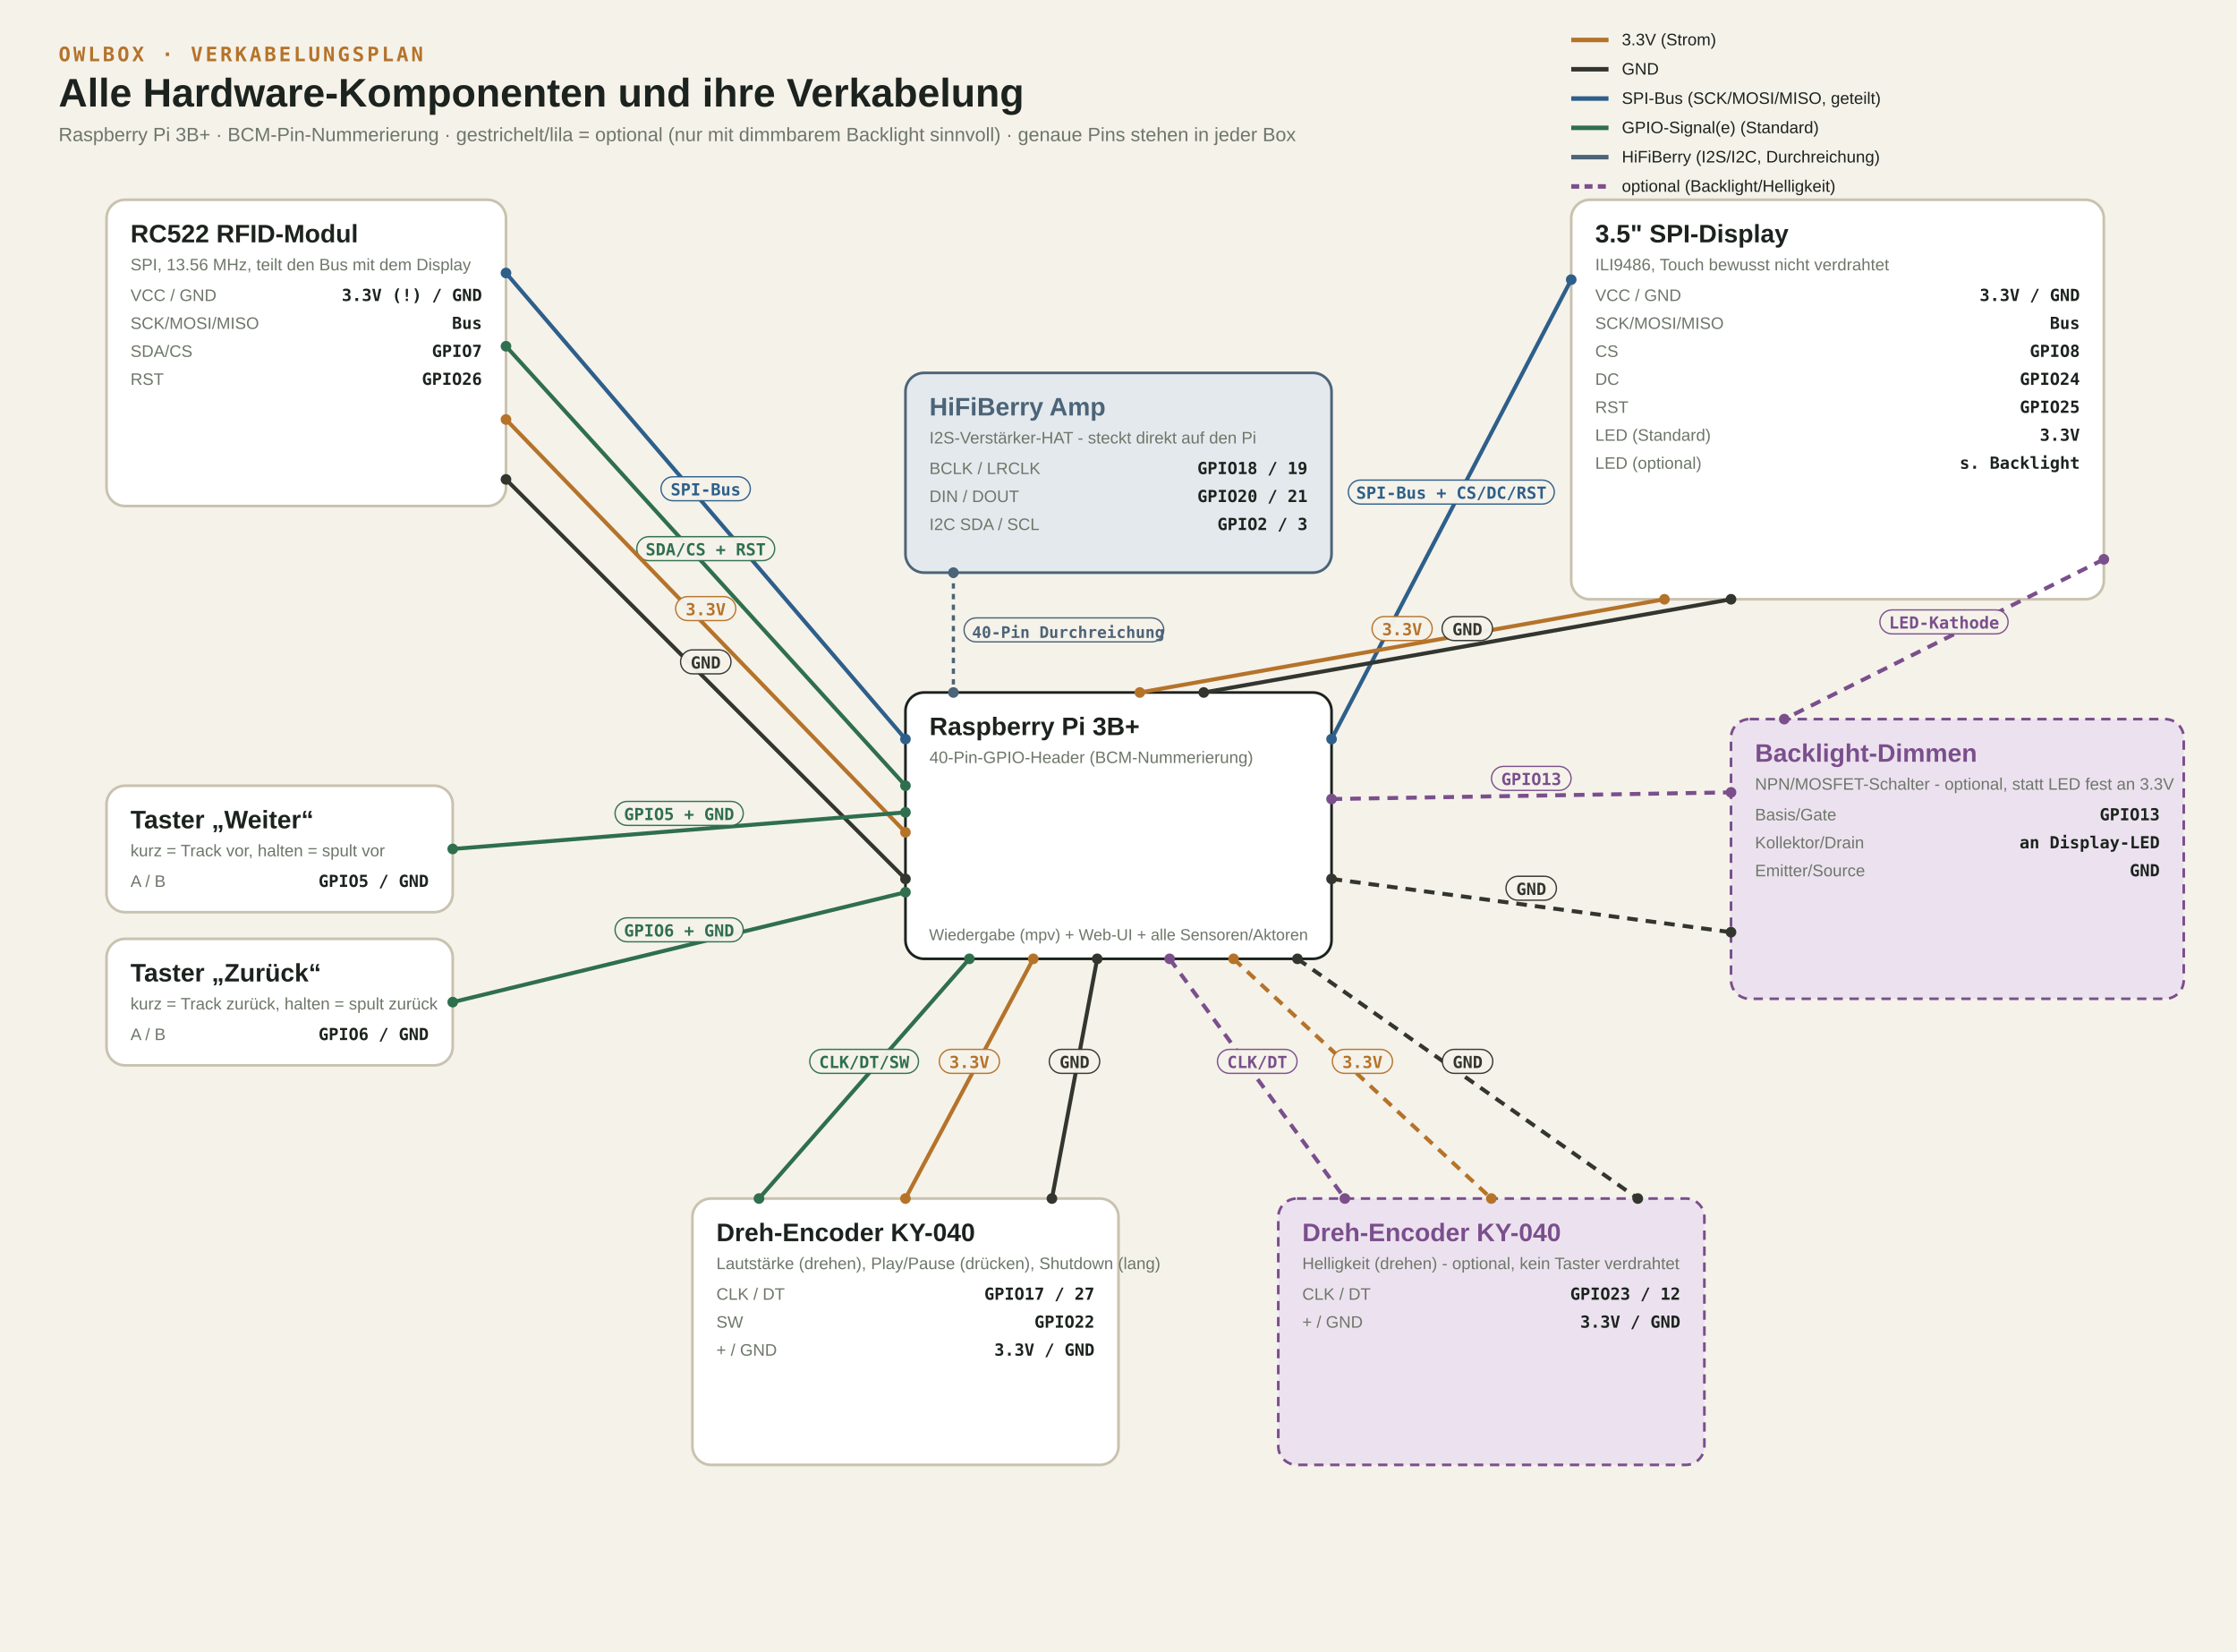
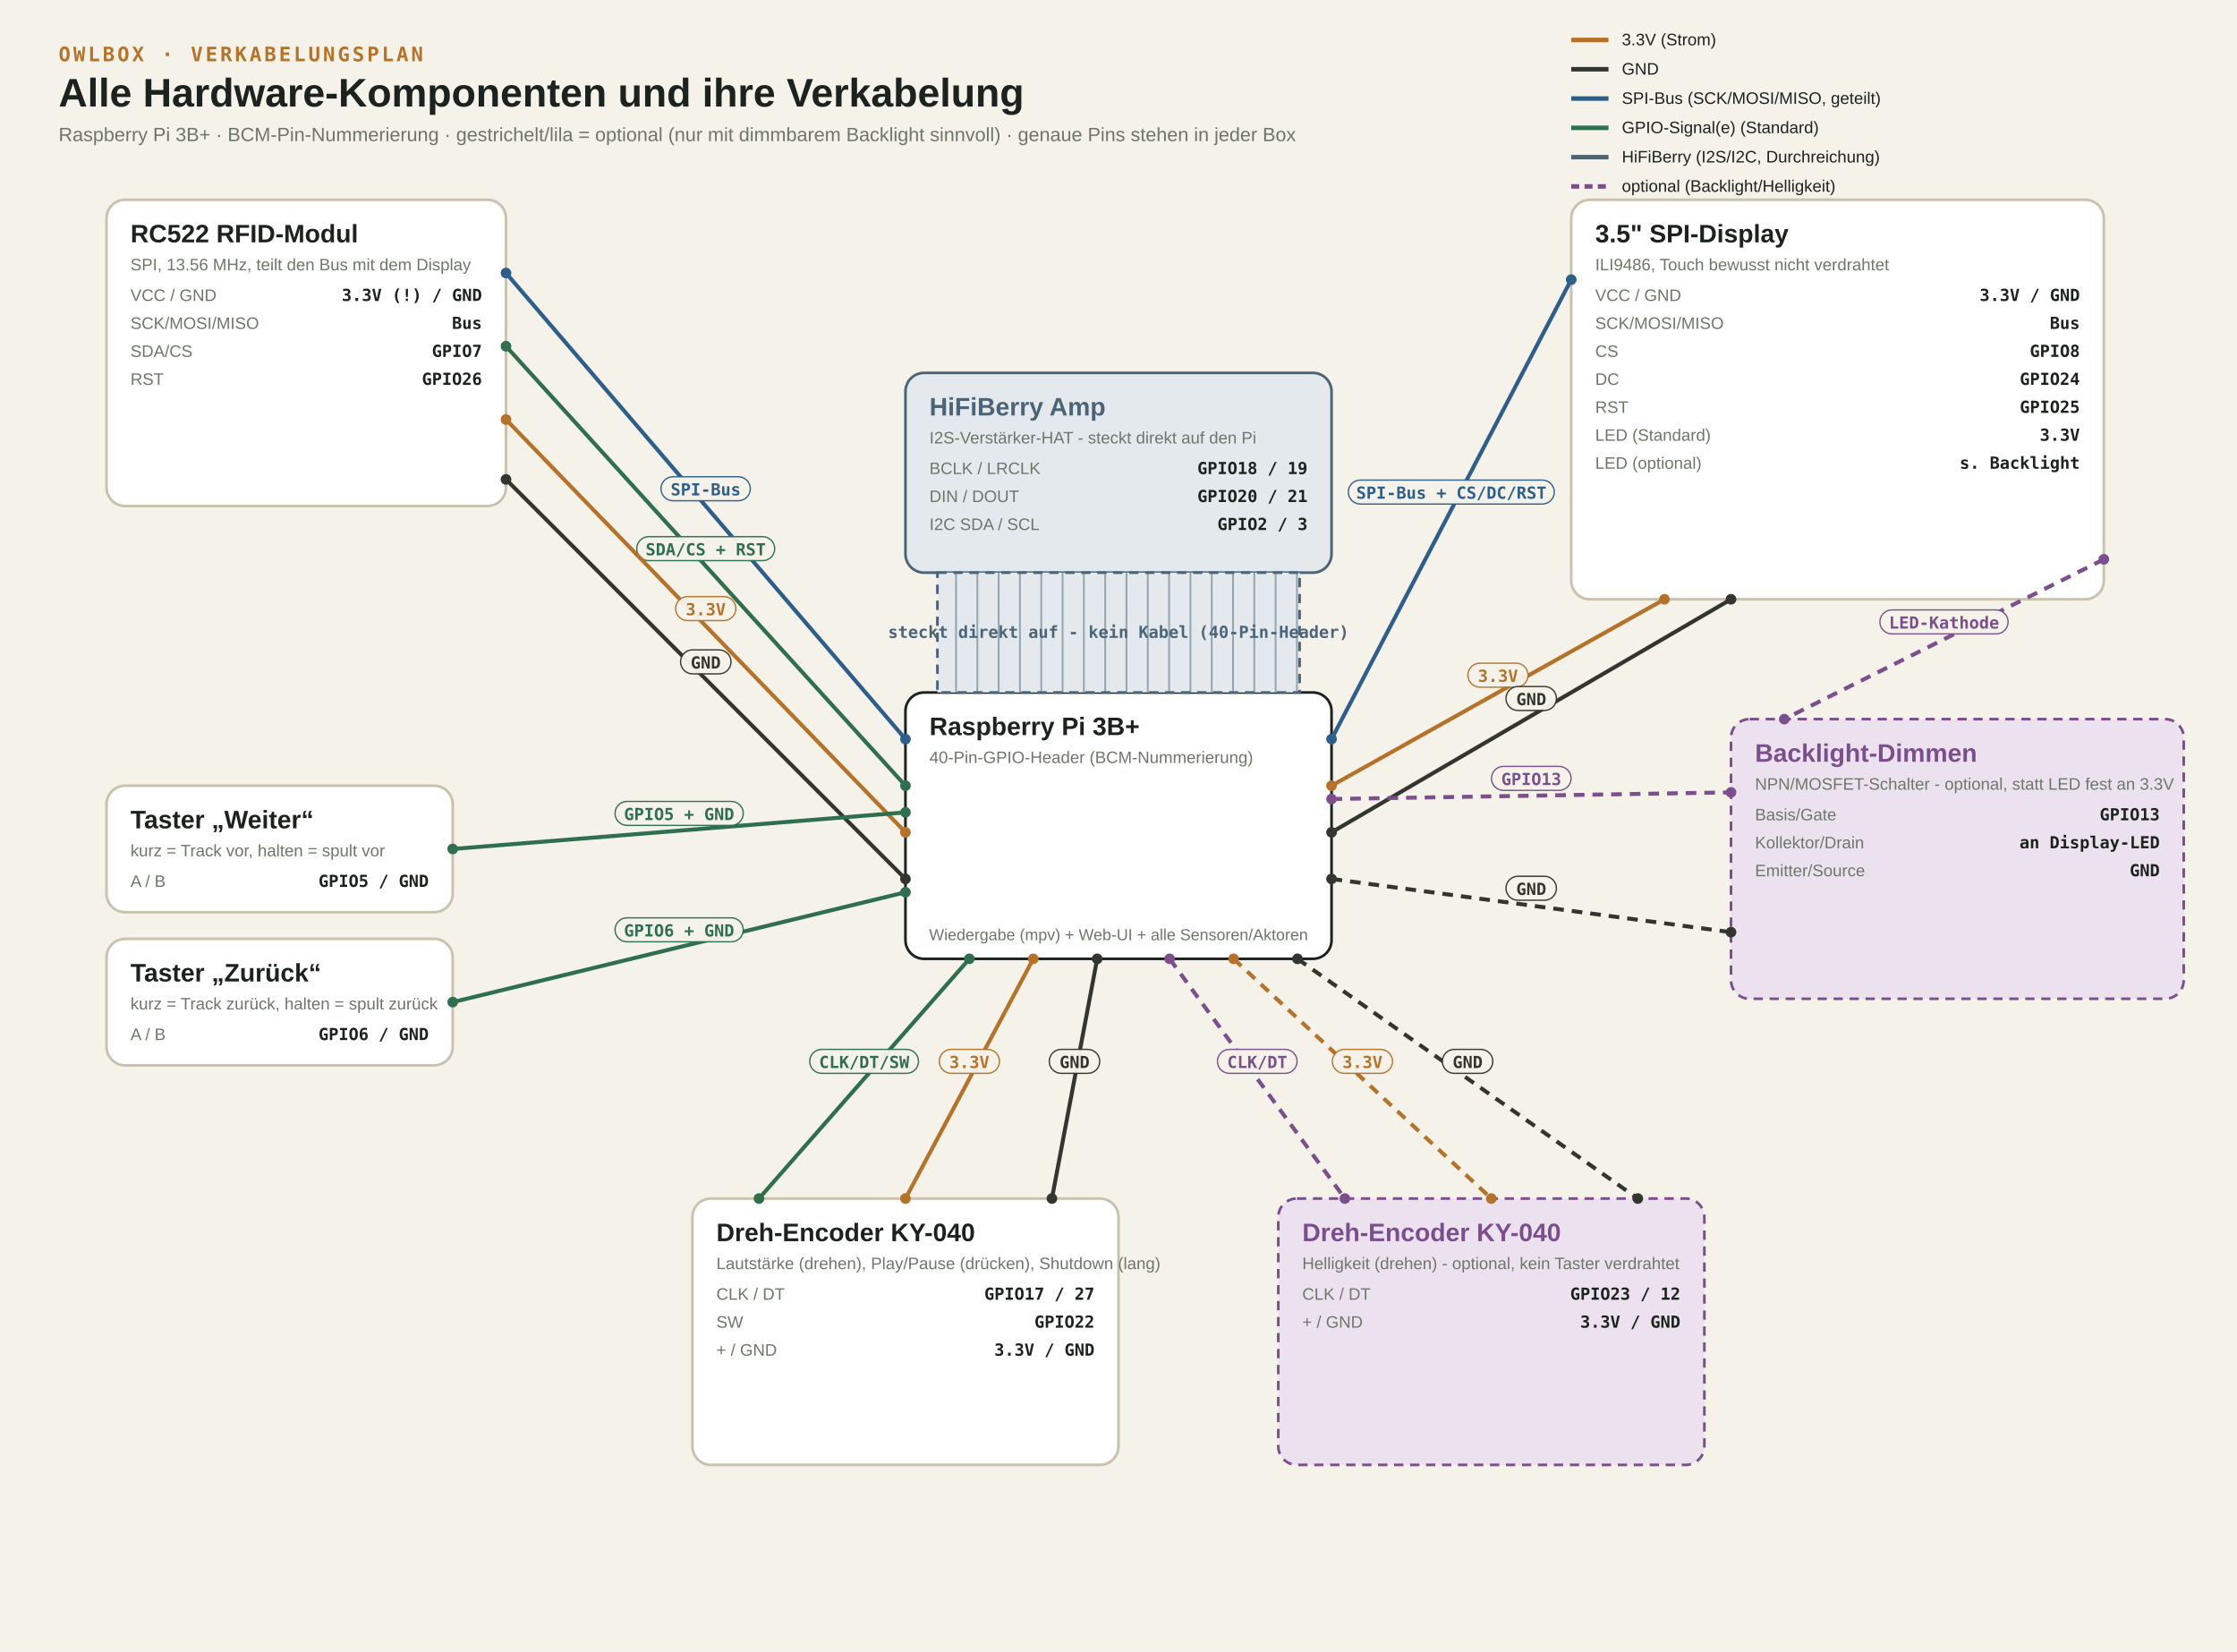
<svg xmlns="http://www.w3.org/2000/svg" viewBox="0 0 1680 1240" width="1680" height="1240" font-family="Arial, sans-serif">
  <rect x="0" y="0" width="1680" height="1240" fill="#f5f2ea" />
  <text x="44" y="46" font-size="15" letter-spacing="2" fill="#b5732a" font-family="ui-monospace, Consolas, monospace" font-weight="700">OWLBOX · VERKABELUNGSPLAN</text>
  <text x="44" y="80" font-size="30" font-weight="800" fill="#1c231e" font-family="Arial, sans-serif">Alle Hardware-Komponenten und ihre Verkabelung</text>
  <text x="44" y="106" font-size="14.5" fill="#6d7669" font-family="Arial, sans-serif">Raspberry Pi 3B+ · BCM-Pin-Nummerierung · gestrichelt/lila = optional (nur mit dimmbarem Backlight sinnvoll) · genaue Pins stehen in jeder Box</text>
  <line x1="1180" y1="30" x2="1208" y2="30" stroke="#b5732a" stroke-width="3.4" />
  <text x="1218" y="34" font-size="12.5" fill="#1c231e" font-family="Arial, sans-serif">3.3V (Strom)</text>
  <line x1="1180" y1="52" x2="1208" y2="52" stroke="#33362f" stroke-width="3.4" />
  <text x="1218" y="56" font-size="12.5" fill="#1c231e" font-family="Arial, sans-serif">GND</text>
  <line x1="1180" y1="74" x2="1208" y2="74" stroke="#2e5f8a" stroke-width="3.4" />
  <text x="1218" y="78" font-size="12.5" fill="#1c231e" font-family="Arial, sans-serif">SPI-Bus (SCK/MOSI/MISO, geteilt)</text>
  <line x1="1180" y1="96" x2="1208" y2="96" stroke="#2f6f4e" stroke-width="3.4" />
  <text x="1218" y="100" font-size="12.5" fill="#1c231e" font-family="Arial, sans-serif">GPIO-Signal(e) (Standard)</text>
  <line x1="1180" y1="118" x2="1208" y2="118" stroke="#4c6478" stroke-width="3.4" />
  <text x="1218" y="122" font-size="12.5" fill="#1c231e" font-family="Arial, sans-serif">HiFiBerry (I2S/I2C, Durchreichung)</text>
  <line x1="1180" y1="140" x2="1208" y2="140" stroke="#7a4f8c" stroke-width="3.4" stroke-dasharray="6 4" />
  <text x="1218" y="144" font-size="12.5" fill="#1c231e" font-family="Arial, sans-serif">optional (Backlight/Helligkeit)</text>
  <rect x="680" y="280" width="320" height="150" rx="14" fill="#e3e9ed" stroke="#4c6478" stroke-width="2" />
  <text x="698" y="312" font-size="19" font-weight="700" fill="#4c6478" font-family="Arial, sans-serif">HiFiBerry Amp</text>
  <text x="698" y="333" font-size="12.5" fill="#6d7669" font-family="Arial, sans-serif">I2S-Verstärker-HAT - steckt direkt auf den Pi</text>
  <text x="698" y="356" font-size="12.5" fill="#6d7669" font-family="Arial, sans-serif">BCLK / LRCLK</text>
  <text x="982" y="356" font-size="12.5" fill="#1c231e" text-anchor="end" font-family="ui-monospace, Consolas, monospace" font-weight="600">GPIO18 / 19</text>
  <text x="698" y="377" font-size="12.5" fill="#6d7669" font-family="Arial, sans-serif">DIN / DOUT</text>
  <text x="982" y="377" font-size="12.5" fill="#1c231e" text-anchor="end" font-family="ui-monospace, Consolas, monospace" font-weight="600">GPIO20 / 21</text>
  <text x="698" y="398" font-size="12.5" fill="#6d7669" font-family="Arial, sans-serif">I2C SDA / SCL</text>
  <text x="982" y="398" font-size="12.5" fill="#1c231e" text-anchor="end" font-family="ui-monospace, Consolas, monospace" font-weight="600">GPIO2 / 3</text>
  <rect x="680" y="520" width="320" height="200" rx="14" fill="#ffffff" stroke="#1c231e" stroke-width="2" />
  <text x="698" y="552" font-size="19" font-weight="700" fill="#1c231e" font-family="Arial, sans-serif">Raspberry Pi 3B+</text>
  <text x="698" y="573" font-size="12.5" fill="#6d7669" font-family="Arial, sans-serif">40-Pin-GPIO-Header (BCM-Nummerierung)</text>
  <text x="840" y="706" font-size="12" fill="#6d7669" text-anchor="middle" font-family="Arial, sans-serif">Wiedergabe (mpv) + Web-UI + alle Sensoren/Aktoren</text>
-   <line x1="716" y1="430" x2="716" y2="520" stroke="#4c6478" stroke-width="2.4" stroke-dasharray="4 4" />
-   <circle cx="716" cy="430" r="4" fill="#4c6478" />
-   <circle cx="716" cy="520" r="4" fill="#4c6478" />
-   <rect x="724" y="464" width="150" height="18" rx="9" fill="#f5f2ea" stroke="#4c6478" stroke-width="1" />
-   <text x="730" y="479" font-size="12" fill="#4c6478" font-family="ui-monospace, monospace" font-weight="700">40-Pin Durchreichung</text>
+   <rect x="704" y="430" width="272" height="90" fill="#e3e9ed" stroke="#4c6478" stroke-width="2" stroke-dasharray="7 5" />
+   <line x1="718" y1="430" x2="718" y2="520" stroke="#4c6478" stroke-width="1.4" opacity="0.5" />
+   <line x1="734" y1="430" x2="734" y2="520" stroke="#4c6478" stroke-width="1.4" opacity="0.5" />
+   <line x1="750" y1="430" x2="750" y2="520" stroke="#4c6478" stroke-width="1.4" opacity="0.5" />
+   <line x1="766" y1="430" x2="766" y2="520" stroke="#4c6478" stroke-width="1.4" opacity="0.5" />
+   <line x1="782" y1="430" x2="782" y2="520" stroke="#4c6478" stroke-width="1.4" opacity="0.5" />
+   <line x1="798" y1="430" x2="798" y2="520" stroke="#4c6478" stroke-width="1.4" opacity="0.5" />
+   <line x1="814" y1="430" x2="814" y2="520" stroke="#4c6478" stroke-width="1.4" opacity="0.5" />
+   <line x1="830" y1="430" x2="830" y2="520" stroke="#4c6478" stroke-width="1.4" opacity="0.5" />
+   <line x1="846" y1="430" x2="846" y2="520" stroke="#4c6478" stroke-width="1.4" opacity="0.5" />
+   <line x1="862" y1="430" x2="862" y2="520" stroke="#4c6478" stroke-width="1.4" opacity="0.5" />
+   <line x1="878" y1="430" x2="878" y2="520" stroke="#4c6478" stroke-width="1.4" opacity="0.5" />
+   <line x1="894" y1="430" x2="894" y2="520" stroke="#4c6478" stroke-width="1.4" opacity="0.5" />
+   <line x1="910" y1="430" x2="910" y2="520" stroke="#4c6478" stroke-width="1.4" opacity="0.5" />
+   <line x1="926" y1="430" x2="926" y2="520" stroke="#4c6478" stroke-width="1.4" opacity="0.5" />
+   <line x1="942" y1="430" x2="942" y2="520" stroke="#4c6478" stroke-width="1.4" opacity="0.5" />
+   <line x1="958" y1="430" x2="958" y2="520" stroke="#4c6478" stroke-width="1.4" opacity="0.5" />
+   <line x1="974" y1="430" x2="974" y2="520" stroke="#4c6478" stroke-width="1.4" opacity="0.5" />
+   <text x="840" y="479" font-size="12.5" fill="#4c6478" text-anchor="middle" font-family="ui-monospace, monospace" font-weight="700">steckt direkt auf - kein Kabel (40-Pin-Header)</text>
  <rect x="1180" y="150" width="400" height="300" rx="14" fill="#ffffff" stroke="#c9c2af" stroke-width="2" />
  <text x="1198" y="182" font-size="19" font-weight="700" fill="#1c231e" font-family="Arial, sans-serif">3.5" SPI-Display</text>
  <text x="1198" y="203" font-size="12.5" fill="#6d7669" font-family="Arial, sans-serif">ILI9486, Touch bewusst nicht verdrahtet</text>
  <text x="1198" y="226" font-size="12.5" fill="#6d7669" font-family="Arial, sans-serif">VCC / GND</text>
  <text x="1562" y="226" font-size="12.5" fill="#1c231e" text-anchor="end" font-family="ui-monospace, Consolas, monospace" font-weight="600">3.3V / GND</text>
  <text x="1198" y="247" font-size="12.5" fill="#6d7669" font-family="Arial, sans-serif">SCK/MOSI/MISO</text>
  <text x="1562" y="247" font-size="12.5" fill="#1c231e" text-anchor="end" font-family="ui-monospace, Consolas, monospace" font-weight="600">Bus</text>
  <text x="1198" y="268" font-size="12.5" fill="#6d7669" font-family="Arial, sans-serif">CS</text>
  <text x="1562" y="268" font-size="12.5" fill="#1c231e" text-anchor="end" font-family="ui-monospace, Consolas, monospace" font-weight="600">GPIO8</text>
  <text x="1198" y="289" font-size="12.5" fill="#6d7669" font-family="Arial, sans-serif">DC</text>
  <text x="1562" y="289" font-size="12.5" fill="#1c231e" text-anchor="end" font-family="ui-monospace, Consolas, monospace" font-weight="600">GPIO24</text>
  <text x="1198" y="310" font-size="12.5" fill="#6d7669" font-family="Arial, sans-serif">RST</text>
  <text x="1562" y="310" font-size="12.5" fill="#1c231e" text-anchor="end" font-family="ui-monospace, Consolas, monospace" font-weight="600">GPIO25</text>
  <text x="1198" y="331" font-size="12.5" fill="#6d7669" font-family="Arial, sans-serif">LED (Standard)</text>
  <text x="1562" y="331" font-size="12.5" fill="#1c231e" text-anchor="end" font-family="ui-monospace, Consolas, monospace" font-weight="600">3.3V</text>
  <text x="1198" y="352" font-size="12.5" fill="#6d7669" font-family="Arial, sans-serif">LED (optional)</text>
  <text x="1562" y="352" font-size="12.5" fill="#1c231e" text-anchor="end" font-family="ui-monospace, Consolas, monospace" font-weight="600">s. Backlight</text>
  <rect x="80" y="150" width="300" height="230" rx="14" fill="#ffffff" stroke="#c9c2af" stroke-width="2" />
  <text x="98" y="182" font-size="19" font-weight="700" fill="#1c231e" font-family="Arial, sans-serif">RC522 RFID-Modul</text>
  <text x="98" y="203" font-size="12.5" fill="#6d7669" font-family="Arial, sans-serif">SPI, 13.56 MHz, teilt den Bus mit dem Display</text>
  <text x="98" y="226" font-size="12.5" fill="#6d7669" font-family="Arial, sans-serif">VCC / GND</text>
  <text x="362" y="226" font-size="12.5" fill="#1c231e" text-anchor="end" font-family="ui-monospace, Consolas, monospace" font-weight="600">3.3V (!) / GND</text>
  <text x="98" y="247" font-size="12.5" fill="#6d7669" font-family="Arial, sans-serif">SCK/MOSI/MISO</text>
  <text x="362" y="247" font-size="12.5" fill="#1c231e" text-anchor="end" font-family="ui-monospace, Consolas, monospace" font-weight="600">Bus</text>
  <text x="98" y="268" font-size="12.5" fill="#6d7669" font-family="Arial, sans-serif">SDA/CS</text>
  <text x="362" y="268" font-size="12.5" fill="#1c231e" text-anchor="end" font-family="ui-monospace, Consolas, monospace" font-weight="600">GPIO7</text>
  <text x="98" y="289" font-size="12.5" fill="#6d7669" font-family="Arial, sans-serif">RST</text>
  <text x="362" y="289" font-size="12.5" fill="#1c231e" text-anchor="end" font-family="ui-monospace, Consolas, monospace" font-weight="600">GPIO26</text>
  <rect x="80" y="590" width="260" height="95" rx="14" fill="#ffffff" stroke="#c9c2af" stroke-width="2" />
  <text x="98" y="622" font-size="19" font-weight="700" fill="#1c231e" font-family="Arial, sans-serif">Taster „Weiter“</text>
  <text x="98" y="643" font-size="12.5" fill="#6d7669" font-family="Arial, sans-serif">kurz = Track vor, halten = spult vor</text>
  <text x="98" y="666" font-size="12.5" fill="#6d7669" font-family="Arial, sans-serif">A / B</text>
  <text x="322" y="666" font-size="12.5" fill="#1c231e" text-anchor="end" font-family="ui-monospace, Consolas, monospace" font-weight="600">GPIO5 / GND</text>
  <rect x="80" y="705" width="260" height="95" rx="14" fill="#ffffff" stroke="#c9c2af" stroke-width="2" />
  <text x="98" y="737" font-size="19" font-weight="700" fill="#1c231e" font-family="Arial, sans-serif">Taster „Zurück“</text>
  <text x="98" y="758" font-size="12.5" fill="#6d7669" font-family="Arial, sans-serif">kurz = Track zurück, halten = spult zurück</text>
  <text x="98" y="781" font-size="12.5" fill="#6d7669" font-family="Arial, sans-serif">A / B</text>
  <text x="322" y="781" font-size="12.5" fill="#1c231e" text-anchor="end" font-family="ui-monospace, Consolas, monospace" font-weight="600">GPIO6 / GND</text>
  <rect x="520" y="900" width="320" height="200" rx="14" fill="#ffffff" stroke="#c9c2af" stroke-width="2" />
  <text x="538" y="932" font-size="19" font-weight="700" fill="#1c231e" font-family="Arial, sans-serif">Dreh-Encoder KY-040</text>
  <text x="538" y="953" font-size="12.5" fill="#6d7669" font-family="Arial, sans-serif">Lautstärke (drehen), Play/Pause (drücken), Shutdown (lang)</text>
  <text x="538" y="976" font-size="12.5" fill="#6d7669" font-family="Arial, sans-serif">CLK / DT</text>
  <text x="822" y="976" font-size="12.5" fill="#1c231e" text-anchor="end" font-family="ui-monospace, Consolas, monospace" font-weight="600">GPIO17 / 27</text>
  <text x="538" y="997" font-size="12.5" fill="#6d7669" font-family="Arial, sans-serif">SW</text>
  <text x="822" y="997" font-size="12.5" fill="#1c231e" text-anchor="end" font-family="ui-monospace, Consolas, monospace" font-weight="600">GPIO22</text>
  <text x="538" y="1018" font-size="12.5" fill="#6d7669" font-family="Arial, sans-serif">+ / GND</text>
  <text x="822" y="1018" font-size="12.5" fill="#1c231e" text-anchor="end" font-family="ui-monospace, Consolas, monospace" font-weight="600">3.3V / GND</text>
  <rect x="960" y="900" width="320" height="200" rx="14" fill="#ece2ef" stroke="#7a4f8c" stroke-width="2" stroke-dasharray="7 5" />
  <text x="978" y="932" font-size="19" font-weight="700" fill="#7a4f8c" font-family="Arial, sans-serif">Dreh-Encoder KY-040</text>
  <text x="978" y="953" font-size="12.5" fill="#6d7669" font-family="Arial, sans-serif">Helligkeit (drehen) - optional, kein Taster verdrahtet</text>
  <text x="978" y="976" font-size="12.5" fill="#6d7669" font-family="Arial, sans-serif">CLK / DT</text>
  <text x="1262" y="976" font-size="12.5" fill="#1c231e" text-anchor="end" font-family="ui-monospace, Consolas, monospace" font-weight="600">GPIO23 / 12</text>
  <text x="978" y="997" font-size="12.5" fill="#6d7669" font-family="Arial, sans-serif">+ / GND</text>
  <text x="1262" y="997" font-size="12.5" fill="#1c231e" text-anchor="end" font-family="ui-monospace, Consolas, monospace" font-weight="600">3.3V / GND</text>
  <rect x="1300" y="540" width="340" height="210" rx="14" fill="#ece2ef" stroke="#7a4f8c" stroke-width="2" stroke-dasharray="7 5" />
  <text x="1318" y="572" font-size="19" font-weight="700" fill="#7a4f8c" font-family="Arial, sans-serif">Backlight-Dimmen</text>
  <text x="1318" y="593" font-size="12.5" fill="#6d7669" font-family="Arial, sans-serif">NPN/MOSFET-Schalter - optional, statt LED fest an 3.3V</text>
  <text x="1318" y="616" font-size="12.5" fill="#6d7669" font-family="Arial, sans-serif">Basis/Gate</text>
  <text x="1622" y="616" font-size="12.5" fill="#1c231e" text-anchor="end" font-family="ui-monospace, Consolas, monospace" font-weight="600">GPIO13</text>
  <text x="1318" y="637" font-size="12.5" fill="#6d7669" font-family="Arial, sans-serif">Kollektor/Drain</text>
  <text x="1622" y="637" font-size="12.5" fill="#1c231e" text-anchor="end" font-family="ui-monospace, Consolas, monospace" font-weight="600">an Display-LED</text>
  <text x="1318" y="658" font-size="12.5" fill="#6d7669" font-family="Arial, sans-serif">Emitter/Source</text>
  <text x="1622" y="658" font-size="12.5" fill="#1c231e" text-anchor="end" font-family="ui-monospace, Consolas, monospace" font-weight="600">GND</text>
  <line x1="1000" y1="555" x2="1180" y2="210" stroke="#2e5f8a" stroke-width="3" />
  <circle cx="1000" cy="555" r="4" fill="#2e5f8a" />
  <circle cx="1180" cy="210" r="4" fill="#2e5f8a" />
  <rect x="1012.6" y="360.5" width="154.7" height="18" rx="9" fill="#f5f2ea" stroke="#2e5f8a" stroke-width="1" opacity="0.97" />
  <text x="1090.0" y="374.5" font-size="12.5" fill="#2e5f8a" text-anchor="middle" font-family="ui-monospace, Consolas, monospace" font-weight="700">SPI-Bus + CS/DC/RST</text>
-   <line x1="856.0" y1="520" x2="1250" y2="450" stroke="#b5732a" stroke-width="3" />
-   <circle cx="856.0" cy="520" r="4" fill="#b5732a" />
+   <line x1="1000" y1="590" x2="1250" y2="450" stroke="#b5732a" stroke-width="3" />
+   <circle cx="1000" cy="590" r="4" fill="#b5732a" />
  <circle cx="1250" cy="450" r="4" fill="#b5732a" />
-   <rect x="1030.4" y="463.0" width="45.2" height="18" rx="9" fill="#f5f2ea" stroke="#b5732a" stroke-width="1" opacity="0.97" />
-   <text x="1053.0" y="477.0" font-size="12.5" fill="#b5732a" text-anchor="middle" font-family="ui-monospace, Consolas, monospace" font-weight="700">3.3V</text>
-   <line x1="904.0" y1="520" x2="1300" y2="450" stroke="#33362f" stroke-width="3" />
-   <circle cx="904.0" cy="520" r="4" fill="#33362f" />
+   <rect x="1102.4" y="498.0" width="45.2" height="18" rx="9" fill="#f5f2ea" stroke="#b5732a" stroke-width="1" opacity="0.97" />
+   <text x="1125.0" y="512.0" font-size="12.5" fill="#b5732a" text-anchor="middle" font-family="ui-monospace, Consolas, monospace" font-weight="700">3.3V</text>
+   <line x1="1000" y1="625" x2="1300" y2="450" stroke="#33362f" stroke-width="3" />
+   <circle cx="1000" cy="625" r="4" fill="#33362f" />
  <circle cx="1300" cy="450" r="4" fill="#33362f" />
-   <rect x="1083.0" y="463.0" width="37.9" height="18" rx="9" fill="#f5f2ea" stroke="#33362f" stroke-width="1" opacity="0.97" />
-   <text x="1102.0" y="477.0" font-size="12.5" fill="#33362f" text-anchor="middle" font-family="ui-monospace, Consolas, monospace" font-weight="700">GND</text>
+   <rect x="1131.0" y="515.5" width="37.9" height="18" rx="9" fill="#f5f2ea" stroke="#33362f" stroke-width="1" opacity="0.97" />
+   <text x="1150.0" y="529.5" font-size="12.5" fill="#33362f" text-anchor="middle" font-family="ui-monospace, Consolas, monospace" font-weight="700">GND</text>
  <line x1="1580" y1="420" x2="1340" y2="540" stroke="#7a4f8c" stroke-width="3" stroke-dasharray="8 6" />
  <circle cx="1580" cy="420" r="4" fill="#7a4f8c" />
  <circle cx="1340" cy="540" r="4" fill="#7a4f8c" />
  <rect x="1411.8" y="458.0" width="96.3" height="18" rx="9" fill="#f5f2ea" stroke="#7a4f8c" stroke-width="1" opacity="0.97" />
  <text x="1460.0" y="472.0" font-size="12.5" fill="#7a4f8c" text-anchor="middle" font-family="ui-monospace, Consolas, monospace" font-weight="700">LED-Kathode</text>
  <line x1="680" y1="555" x2="380" y2="205" stroke="#2e5f8a" stroke-width="3" />
  <circle cx="680" cy="555" r="4" fill="#2e5f8a" />
  <circle cx="380" cy="205" r="4" fill="#2e5f8a" />
  <rect x="496.4" y="358.0" width="67.1" height="18" rx="9" fill="#f5f2ea" stroke="#2e5f8a" stroke-width="1" opacity="0.97" />
  <text x="530.0" y="372.0" font-size="12.5" fill="#2e5f8a" text-anchor="middle" font-family="ui-monospace, Consolas, monospace" font-weight="700">SPI-Bus</text>
  <line x1="680" y1="590" x2="380" y2="260" stroke="#2f6f4e" stroke-width="3" />
  <circle cx="680" cy="590" r="4" fill="#2f6f4e" />
  <circle cx="380" cy="260" r="4" fill="#2f6f4e" />
  <rect x="478.2" y="403.0" width="103.6" height="18" rx="9" fill="#f5f2ea" stroke="#2f6f4e" stroke-width="1" opacity="0.97" />
  <text x="530.0" y="417.0" font-size="12.5" fill="#2f6f4e" text-anchor="middle" font-family="ui-monospace, Consolas, monospace" font-weight="700">SDA/CS + RST</text>
  <line x1="680" y1="625" x2="380" y2="315" stroke="#b5732a" stroke-width="3" />
  <circle cx="680" cy="625" r="4" fill="#b5732a" />
  <circle cx="380" cy="315" r="4" fill="#b5732a" />
  <rect x="507.4" y="448.0" width="45.2" height="18" rx="9" fill="#f5f2ea" stroke="#b5732a" stroke-width="1" opacity="0.97" />
  <text x="530.0" y="462.0" font-size="12.5" fill="#b5732a" text-anchor="middle" font-family="ui-monospace, Consolas, monospace" font-weight="700">3.3V</text>
  <line x1="680" y1="660" x2="380" y2="360" stroke="#33362f" stroke-width="3" />
  <circle cx="680" cy="660" r="4" fill="#33362f" />
  <circle cx="380" cy="360" r="4" fill="#33362f" />
  <rect x="511.1" y="488.0" width="37.9" height="18" rx="9" fill="#f5f2ea" stroke="#33362f" stroke-width="1" opacity="0.97" />
  <text x="530.0" y="502.0" font-size="12.5" fill="#33362f" text-anchor="middle" font-family="ui-monospace, Consolas, monospace" font-weight="700">GND</text>
  <line x1="680" y1="610.0" x2="340" y2="637.5" stroke="#2f6f4e" stroke-width="3" />
  <circle cx="680" cy="610.0" r="4" fill="#2f6f4e" />
  <circle cx="340" cy="637.5" r="4" fill="#2f6f4e" />
  <rect x="461.9" y="601.8" width="96.3" height="18" rx="9" fill="#f5f2ea" stroke="#2f6f4e" stroke-width="1" opacity="0.97" />
  <text x="510.0" y="615.8" font-size="12.5" fill="#2f6f4e" text-anchor="middle" font-family="ui-monospace, Consolas, monospace" font-weight="700">GPIO5 + GND</text>
  <line x1="680" y1="670.0" x2="340" y2="752.5" stroke="#2f6f4e" stroke-width="3" />
  <circle cx="680" cy="670.0" r="4" fill="#2f6f4e" />
  <circle cx="340" cy="752.5" r="4" fill="#2f6f4e" />
  <rect x="461.9" y="689.2" width="96.3" height="18" rx="9" fill="#f5f2ea" stroke="#2f6f4e" stroke-width="1" opacity="0.97" />
  <text x="510.0" y="703.2" font-size="12.5" fill="#2f6f4e" text-anchor="middle" font-family="ui-monospace, Consolas, monospace" font-weight="700">GPIO6 + GND</text>
  <line x1="728.0" y1="720" x2="570" y2="900" stroke="#2f6f4e" stroke-width="3" />
  <circle cx="728.0" cy="720" r="4" fill="#2f6f4e" />
  <circle cx="570" cy="900" r="4" fill="#2f6f4e" />
  <rect x="608.1" y="788.0" width="81.7" height="18" rx="9" fill="#f5f2ea" stroke="#2f6f4e" stroke-width="1" opacity="0.97" />
  <text x="649.0" y="802.0" font-size="12.5" fill="#2f6f4e" text-anchor="middle" font-family="ui-monospace, Consolas, monospace" font-weight="700">CLK/DT/SW</text>
  <line x1="776.0" y1="720" x2="680" y2="900" stroke="#b5732a" stroke-width="3" />
  <circle cx="776.0" cy="720" r="4" fill="#b5732a" />
  <circle cx="680" cy="900" r="4" fill="#b5732a" />
  <rect x="705.4" y="788.0" width="45.2" height="18" rx="9" fill="#f5f2ea" stroke="#b5732a" stroke-width="1" opacity="0.97" />
  <text x="728.0" y="802.0" font-size="12.5" fill="#b5732a" text-anchor="middle" font-family="ui-monospace, Consolas, monospace" font-weight="700">3.3V</text>
  <line x1="824.0" y1="720" x2="790" y2="900" stroke="#33362f" stroke-width="3" />
  <circle cx="824.0" cy="720" r="4" fill="#33362f" />
  <circle cx="790" cy="900" r="4" fill="#33362f" />
  <rect x="788.0" y="788.0" width="37.9" height="18" rx="9" fill="#f5f2ea" stroke="#33362f" stroke-width="1" opacity="0.97" />
  <text x="807.0" y="802.0" font-size="12.5" fill="#33362f" text-anchor="middle" font-family="ui-monospace, Consolas, monospace" font-weight="700">GND</text>
  <line x1="878.4" y1="720" x2="1010" y2="900" stroke="#7a4f8c" stroke-width="3" stroke-dasharray="8 6" />
  <circle cx="878.4" cy="720" r="4" fill="#7a4f8c" />
  <circle cx="1010" cy="900" r="4" fill="#7a4f8c" />
  <rect x="914.3" y="788.0" width="59.8" height="18" rx="9" fill="#f5f2ea" stroke="#7a4f8c" stroke-width="1" opacity="0.97" />
  <text x="944.2" y="802.0" font-size="12.5" fill="#7a4f8c" text-anchor="middle" font-family="ui-monospace, Consolas, monospace" font-weight="700">CLK/DT</text>
  <line x1="926.4" y1="720" x2="1120" y2="900" stroke="#b5732a" stroke-width="3" stroke-dasharray="8 6" />
  <circle cx="926.4" cy="720" r="4" fill="#b5732a" />
  <circle cx="1120" cy="900" r="4" fill="#b5732a" />
  <rect x="1000.6" y="788.0" width="45.2" height="18" rx="9" fill="#f5f2ea" stroke="#b5732a" stroke-width="1" opacity="0.97" />
  <text x="1023.2" y="802.0" font-size="12.5" fill="#b5732a" text-anchor="middle" font-family="ui-monospace, Consolas, monospace" font-weight="700">3.3V</text>
  <line x1="974.4" y1="720" x2="1230" y2="900" stroke="#33362f" stroke-width="3" stroke-dasharray="8 6" />
  <circle cx="974.4" cy="720" r="4" fill="#33362f" />
  <circle cx="1230" cy="900" r="4" fill="#33362f" />
  <rect x="1083.2" y="788.0" width="37.9" height="18" rx="9" fill="#f5f2ea" stroke="#33362f" stroke-width="1" opacity="0.97" />
  <text x="1102.2" y="802.0" font-size="12.5" fill="#33362f" text-anchor="middle" font-family="ui-monospace, Consolas, monospace" font-weight="700">GND</text>
  <line x1="1000" y1="600.0" x2="1300" y2="595" stroke="#7a4f8c" stroke-width="3" stroke-dasharray="8 6" />
  <circle cx="1000" cy="600.0" r="4" fill="#7a4f8c" />
  <circle cx="1300" cy="595" r="4" fill="#7a4f8c" />
  <rect x="1120.1" y="575.5" width="59.8" height="18" rx="9" fill="#f5f2ea" stroke="#7a4f8c" stroke-width="1" opacity="0.97" />
  <text x="1150.0" y="589.5" font-size="12.5" fill="#7a4f8c" text-anchor="middle" font-family="ui-monospace, Consolas, monospace" font-weight="700">GPIO13</text>
  <line x1="1000" y1="660.0" x2="1300" y2="700" stroke="#33362f" stroke-width="3" stroke-dasharray="8 6" />
  <circle cx="1000" cy="660.0" r="4" fill="#33362f" />
  <circle cx="1300" cy="700" r="4" fill="#33362f" />
  <rect x="1131.0" y="658.0" width="37.9" height="18" rx="9" fill="#f5f2ea" stroke="#33362f" stroke-width="1" opacity="0.97" />
  <text x="1150.0" y="672.0" font-size="12.5" fill="#33362f" text-anchor="middle" font-family="ui-monospace, Consolas, monospace" font-weight="700">GND</text>
</svg>
